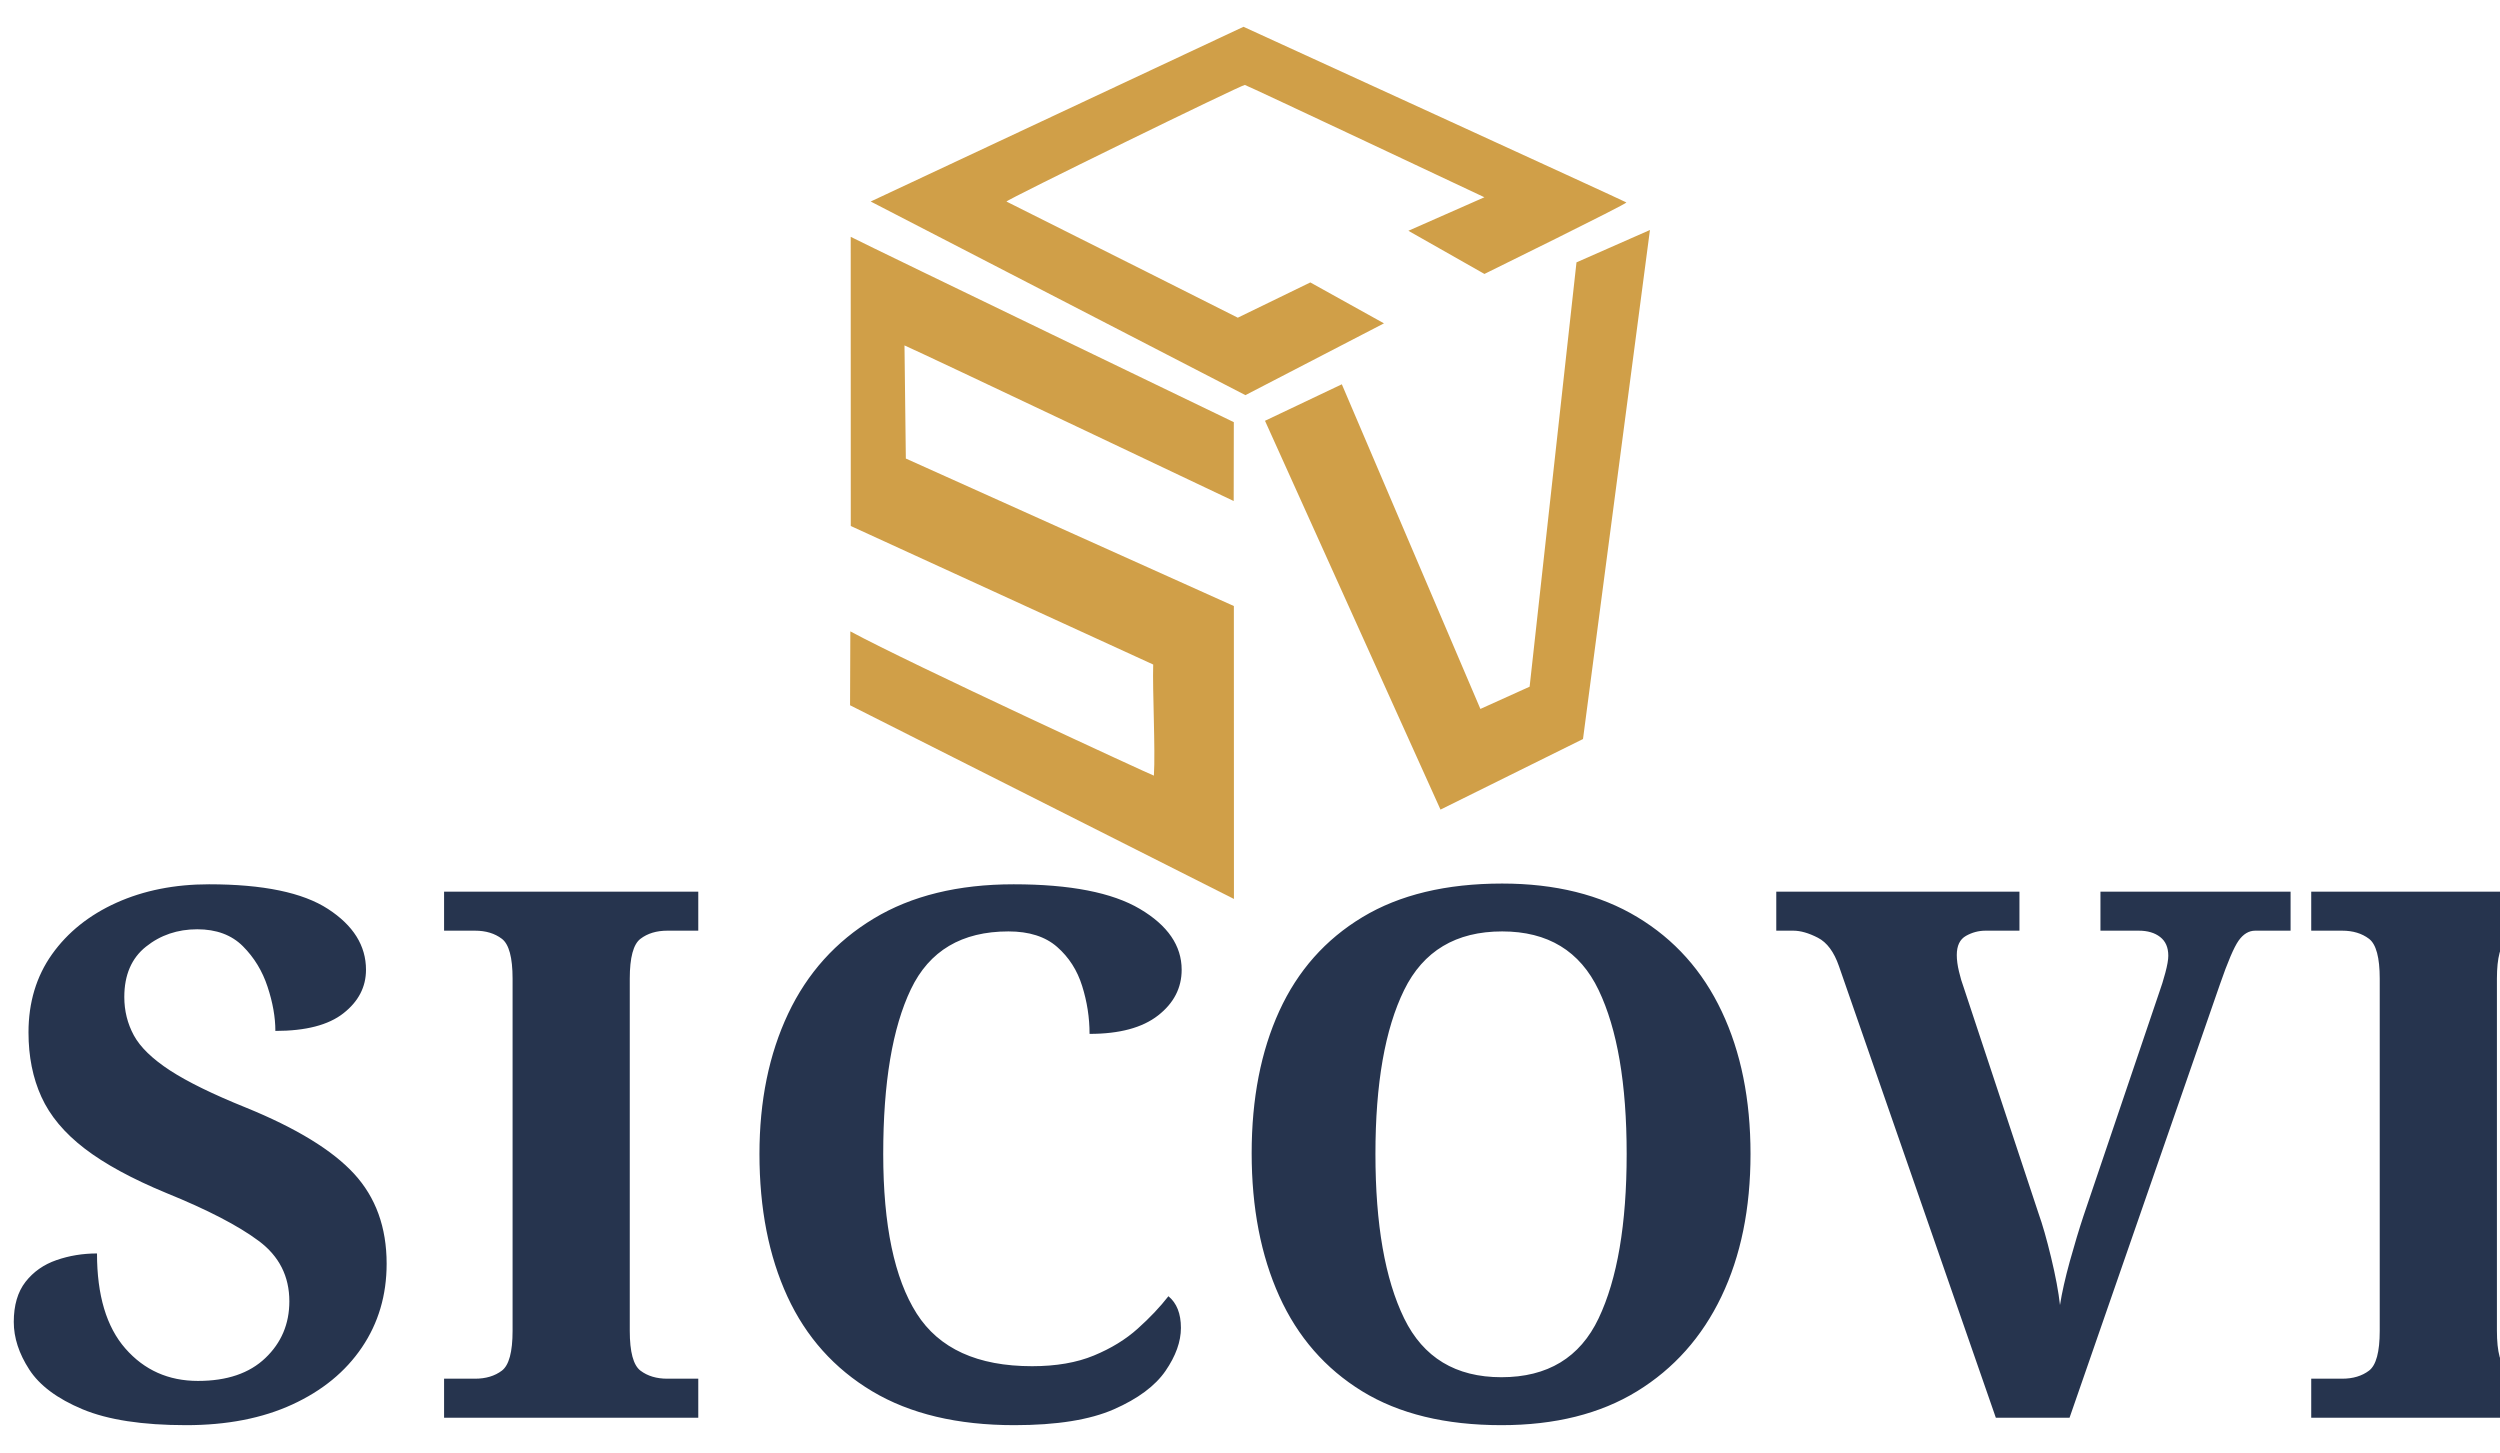
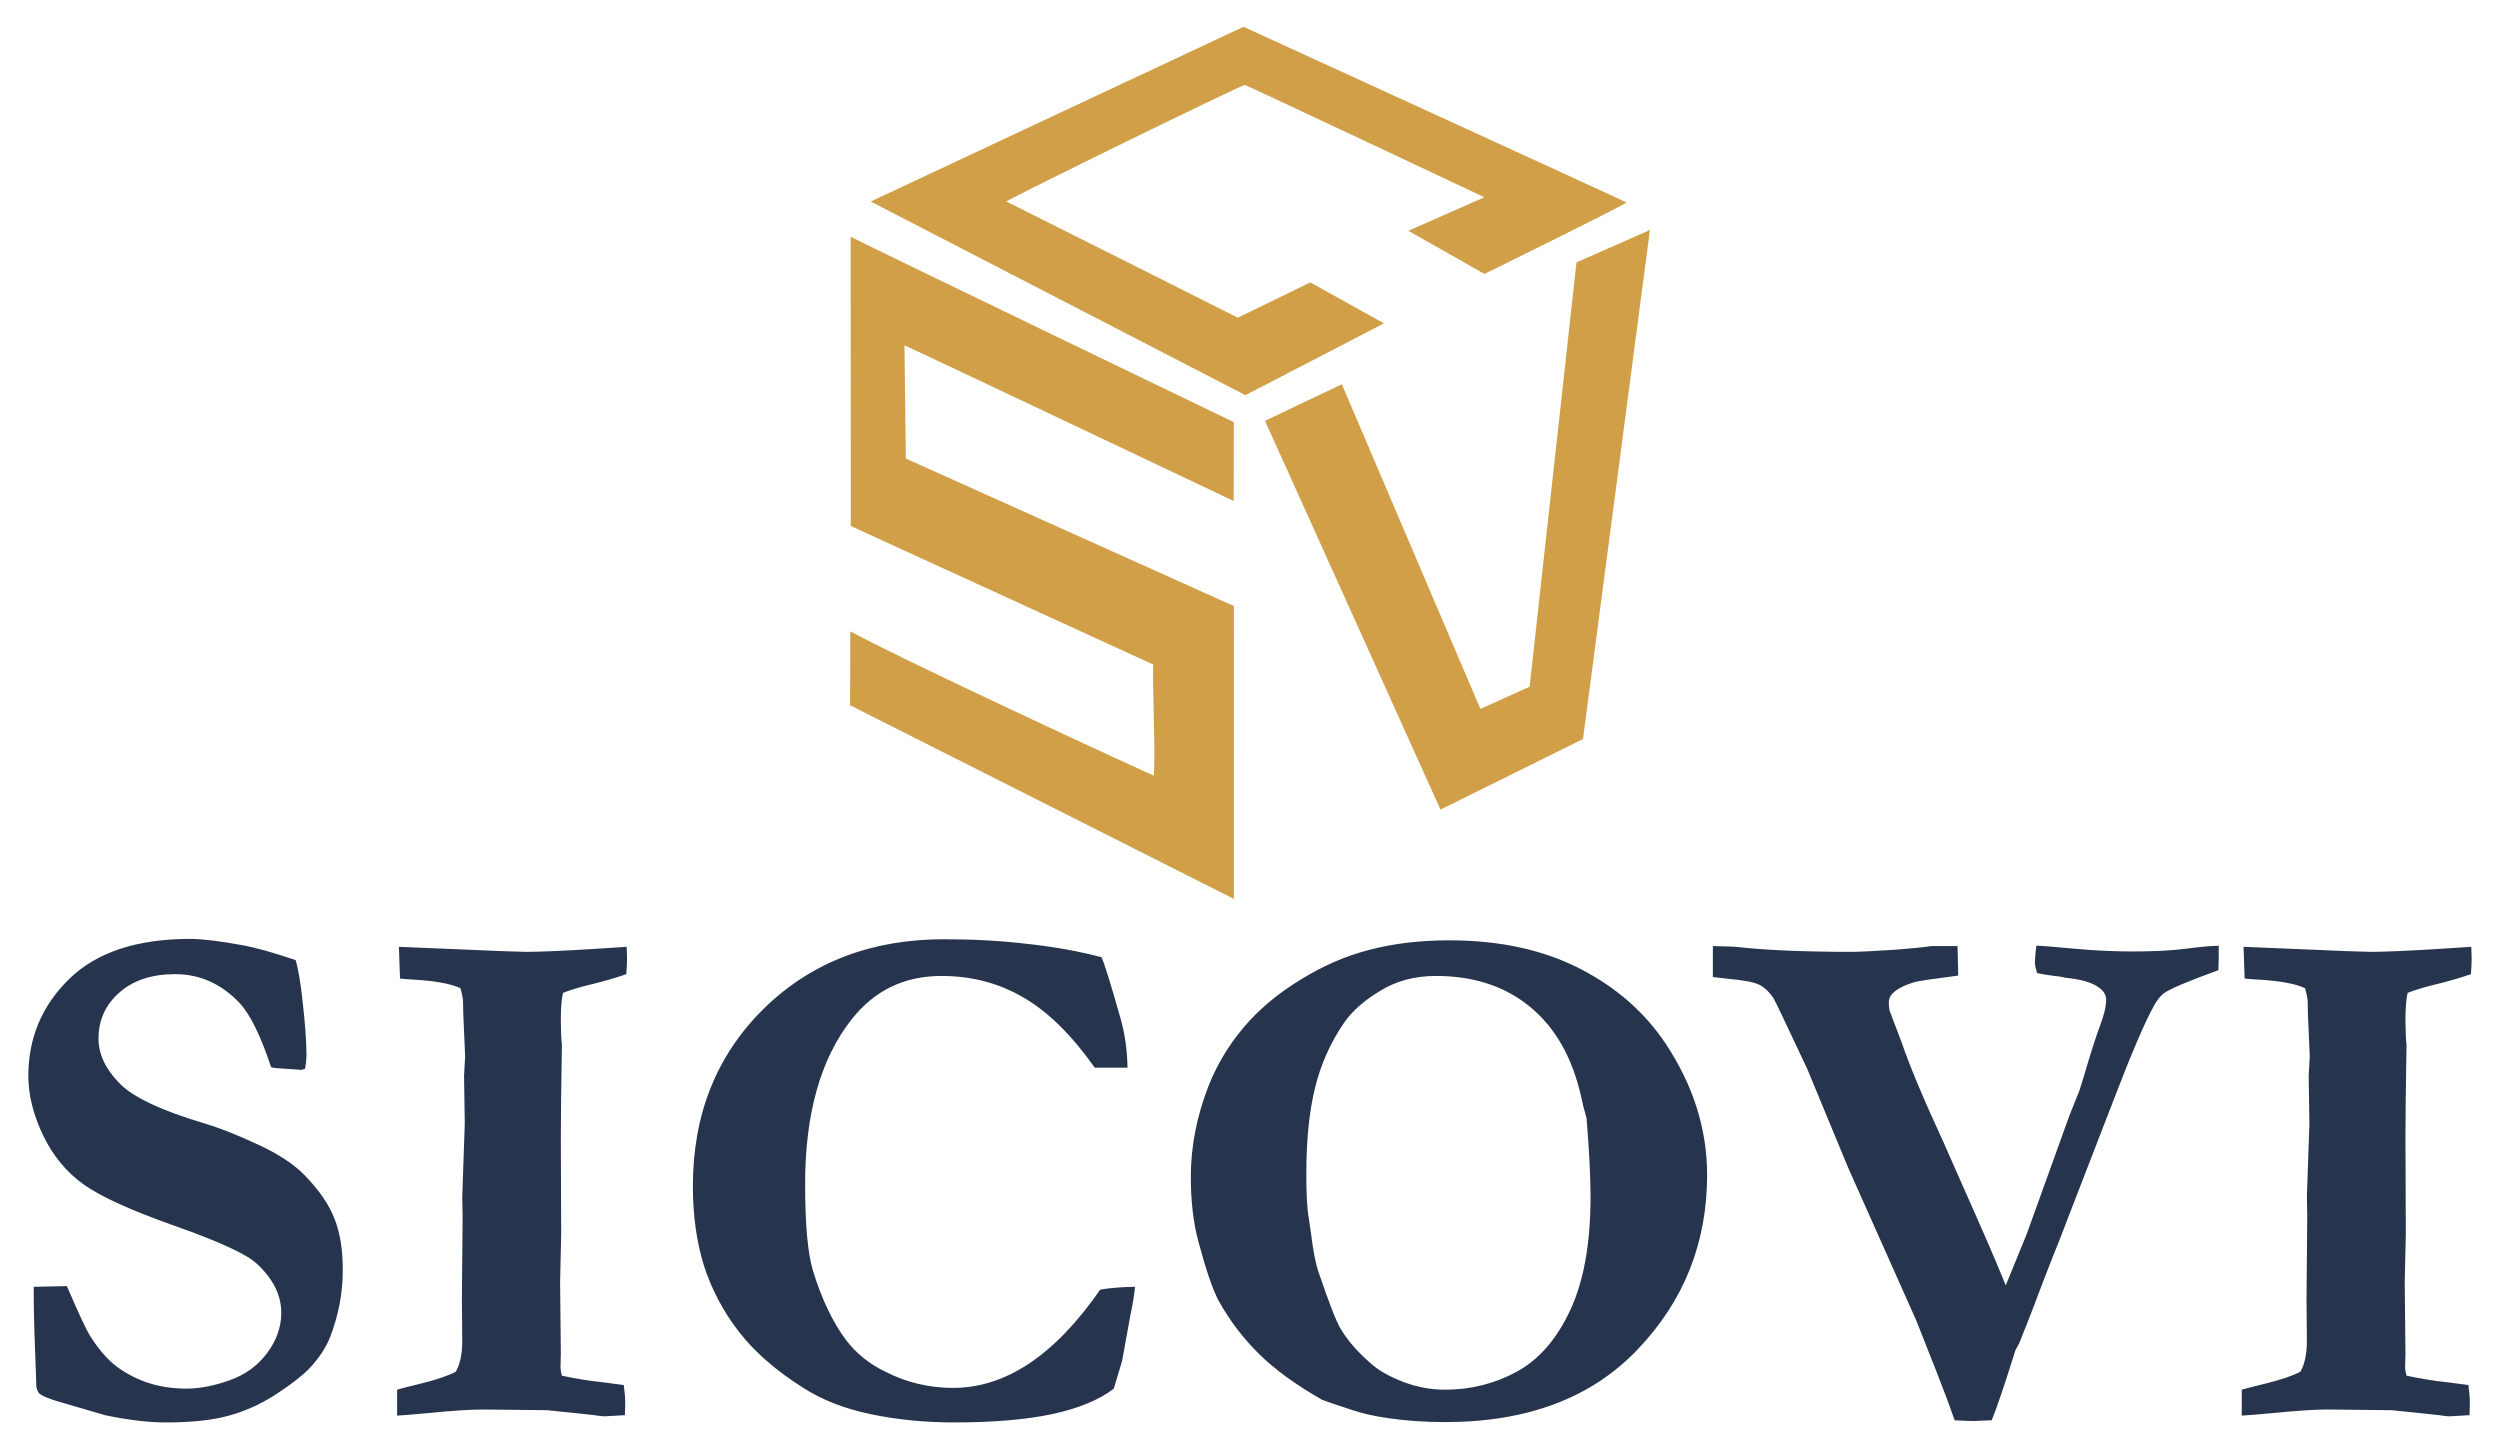
<svg xmlns="http://www.w3.org/2000/svg" version="1.1" id="svg1" width="475" height="276" viewBox="0 0 475 276" xml:space="preserve">
  <defs id="defs1" />
  <g id="g1">
    <path style="fill:#d09f48" d="m 161.511,133.999 0.053,-14.038 c 11.483,6.211 57.607,27.482 57.676,27.41 0.306,-4.934 -0.286,-16.169 -0.132,-21.111 l -57.46,-26.32 -0.013,-54.942 c 4.642,2.365 72.79,35.212 72.79,35.212 l -0.024,14.983 c 0,0 -59.178,-28.11 -62.548,-29.564 l 0.256,21.494 62.325,28.024 0.015,55.654 z m 93.436,-60.984 26.327,61.683 9.354,-4.227 8.905,-80.622 13.956,-6.149 -12.719,96.717 -27.074,13.407 -33.347,-73.874 z M 165.432,38.287 236.261,5.089 c 0,0 72.591,33.208 72.755,33.375 0.219,0.222 -26.972,13.585 -26.972,13.585 l -14.453,-8.201 14.443,-6.369 c 0,0 -45.271,-21.341 -45.512,-21.341 -0.698,0 -45.523,21.935 -45.293,22.157 13.508,6.736 43.952,22.067 43.952,22.067 l 13.781,-6.7 13.992,7.773 -26.324,13.642 z" id="path3" />
  </g>
  <g id="layer1">
-     <text xml:space="preserve" style="font-size:140px;text-align:start;writing-mode:lr-tb;direction:ltr;text-anchor:start;fill:#000000" x="-1.587" y="269.376" id="text4">
-       <tspan id="tspan4" x="-1.587" y="269.376" style="font-style:normal;font-variant:normal;font-weight:bold;font-stretch:normal;font-size:140px;font-family:Garamond;-inkscape-font-specification:'Garamond Bold';fill:#26344e;fill-opacity:1">SICOVI</tspan>
-     </text>
+     <path style="font-weight:bold;font-size:140px;font-family:Garamond;-inkscape-font-specification:'Garamond Bold';fill:#26344e" d="m 56.177,182.423 q 0.684,2.324 1.23,7.041 0.82,7.041 0.82,10.938 0,1.23 -0.273,2.666 l -0.684,0.205 -4.922,-0.342 -0.82,-0.137 q -3.008,-9.023 -6.016,-12.236 -5.195,-5.469 -12.236,-5.469 -6.699,0 -10.664,3.555 -3.896,3.486 -3.896,8.682 0,4.375 3.896,8.408 3.828,4.033 16.27,7.725 4.17,1.23 10.049,3.965 5.947,2.734 9.023,5.947 4.102,4.238 5.605,8.203 1.572,3.896 1.572,9.775 0,6.426 -2.393,12.646 -1.299,3.281 -4.17,6.221 -2.051,2.051 -6.357,4.854 -4.307,2.734 -8.955,3.965 -4.58,1.23 -11.826,1.23 -4.785,0 -11.416,-1.367 l -8.203,-2.393 Q 8.394,265.548 7.505,264.796 7.163,264.522 6.89,263.497 v -0.752 q 0,-0.752 -0.342,-9.365 -0.137,-4.443 -0.137,-6.289 v -2.598 l 6.289,-0.137 q 3.281,7.588 4.238,9.16 2.119,3.486 4.648,5.674 2.598,2.119 6.152,3.418 3.555,1.23 7.725,1.23 3.691,0 8.135,-1.572 4.443,-1.572 7.109,-5.127 2.734,-3.623 2.734,-7.725 0,-5.059 -4.717,-9.365 -2.871,-2.666 -15.449,-7.109 -12.578,-4.443 -17.432,-7.93 -4.854,-3.486 -7.656,-9.297 -2.803,-5.879 -2.803,-11.279 0,-10.869 7.793,-18.457 7.793,-7.588 22.969,-7.588 3.281,0 9.707,1.162 3.896,0.684 10.322,2.871 z m 19.277,86.543 v -4.922 q 1.367,-0.41 4.512,-1.162 4.443,-1.094 6.631,-2.256 1.23,-2.119 1.23,-5.879 l -0.068,-8.066 0.137,-15.586 -0.068,-3.691 q 0.479,-13.535 0.479,-13.945 l -0.137,-9.092 0.205,-3.691 -0.342,-7.793 -0.068,-2.939 q -0.068,-0.684 -0.479,-2.188 -2.803,-1.299 -9.092,-1.641 -1.504,-0.068 -2.393,-0.205 l -0.205,-6.016 19.551,0.82 q 3.623,0.137 4.512,0.137 4.033,0 12.92,-0.547 4.99,-0.342 6.289,-0.41 0.068,1.299 0.068,2.188 0,1.162 -0.137,3.008 -2.734,0.957 -6.289,1.846 -3.486,0.82 -5.742,1.709 -0.41,1.777 -0.41,5.127 0,2.939 0.205,4.785 -0.205,11.553 -0.205,17.773 l 0.068,18.047 -0.205,9.16 0.137,13.672 -0.068,2.598 q 0,0.547 0.273,1.572 4.17,0.889 7.588,1.23 0.615,0.068 4.17,0.547 0.273,2.051 0.273,3.418 0,0.752 -0.068,2.324 -0.889,0 -1.367,0.068 -2.188,0.137 -2.529,0.137 -0.479,0 -1.777,-0.205 -0.957,-0.137 -9.092,-0.957 l -12.1,-0.137 q -3.623,0 -10.527,0.684 -4.512,0.41 -5.879,0.479 z M 209.302,181.876 q 0.889,2.051 3.623,11.689 1.23,4.375 1.299,9.297 h -6.221 q -6.562,-9.297 -13.535,-13.33 -6.973,-4.102 -15.586,-4.102 -10.596,0 -17.09,8.271 -8.818,11.211 -8.818,31.24 0,11.621 1.504,16.543 2.461,7.998 6.221,13.057 2.871,3.828 7.52,6.084 6.016,3.076 12.852,3.076 7.52,0 14.492,-4.648 7.041,-4.717 13.467,-14.014 2.529,-0.479 6.631,-0.547 -0.273,2.598 -0.889,5.4 -0.205,1.094 -1.572,8.682 l -0.615,2.051 -0.957,3.213 q -4.17,3.213 -11.758,4.854 -7.52,1.572 -18.525,1.572 -8.408,0 -15.928,-1.572 -7.451,-1.572 -12.783,-4.99 -7.793,-4.922 -12.236,-10.664 -4.443,-5.742 -6.631,-12.51 -2.119,-6.768 -2.119,-15.176 0,-20.371 13.398,-33.633 13.467,-13.262 34.316,-13.262 8.477,0 15.928,0.889 7.52,0.82 14.014,2.529 z m 16.953,41.699 q 0,-8.477 3.281,-17.021 2.393,-6.152 6.699,-11.279 4.307,-5.127 10.801,-9.092 6.494,-4.033 13.262,-5.742 6.768,-1.777 15.107,-1.777 14.219,0 24.678,5.332 10.459,5.332 16.475,14.424 7.793,11.826 7.793,24.814 0,19.346 -13.193,33.154 -13.125,13.809 -36.572,13.809 -5.811,0 -10.869,-0.752 -3.828,-0.547 -6.699,-1.504 -5.195,-1.709 -5.811,-1.982 -7.451,-4.238 -11.963,-8.682 -4.512,-4.443 -7.656,-10.049 -1.709,-3.145 -3.896,-11.348 -1.436,-5.264 -1.436,-12.305 z m 46.553,-38.145 q -5.947,0 -10.527,2.803 -4.58,2.734 -6.904,6.084 -3.896,5.674 -5.537,12.441 -1.641,6.699 -1.641,16.338 0,5.879 0.479,8.408 0.137,0.82 0.41,2.803 0.615,5.059 1.436,7.383 2.939,8.682 4.17,10.732 2.051,3.486 6.084,6.904 2.051,1.777 5.947,3.281 3.896,1.436 7.793,1.436 7.383,0 13.672,-3.418 6.357,-3.486 10.186,-11.758 3.828,-8.271 3.828,-21.533 0,-5.469 -0.752,-14.834 l -0.342,-1.299 q -0.205,-0.547 -0.684,-2.803 -2.529,-11.211 -9.707,-17.09 -7.109,-5.879 -17.91,-5.879 z m 52.637,0.205 v -5.879 q 3.555,0.068 4.307,0.137 8.408,0.957 22.08,0.957 2.051,0 8.34,-0.41 4.512,-0.342 6.768,-0.684 h 4.99 q 0.137,4.99 0.137,5.605 -6.836,0.889 -7.998,1.162 -3.008,0.82 -4.443,2.188 -0.752,0.752 -0.752,1.777 0,0.752 0.137,1.504 l 2.256,5.947 q 2.393,6.973 7.93,18.936 l 7.793,17.637 q 2.256,5.127 4.102,9.707 l 3.965,-9.707 8.135,-22.559 1.914,-4.785 q 0.342,-1.025 0.889,-2.871 1.777,-6.084 2.939,-9.229 1.23,-3.145 1.23,-5.127 0,-1.299 -1.299,-2.256 -1.982,-1.504 -6.494,-1.914 -0.957,-0.273 -2.529,-0.41 -1.572,-0.205 -2.803,-0.479 -0.41,-1.367 -0.41,-2.051 0,-0.889 0.273,-3.145 1.23,0 7.041,0.547 5.811,0.547 11.348,0.547 5.674,0 9.707,-0.479 4.033,-0.547 6.562,-0.615 v 2.188 q 0,0.82 -0.068,2.461 -8.818,3.213 -10.322,4.375 -0.957,0.684 -1.846,2.256 -2.598,4.58 -7.93,18.525 l -8.75,22.627 q -1.23,3.281 -2.734,6.973 -1.436,3.623 -3.076,7.998 -0.342,1.025 -3.213,8.203 l -0.684,1.23 q -3.008,9.639 -4.512,13.33 -2.734,0.137 -3.418,0.137 -1.299,0 -3.623,-0.137 -0.752,-2.051 -1.504,-4.17 -0.752,-2.119 -5.811,-14.834 l -12.92,-28.984 -7.725,-18.662 q -5.947,-12.715 -6.494,-13.604 -1.162,-1.709 -2.598,-2.461 -1.436,-0.752 -5.947,-1.162 z m 100.488,83.33 v -4.922 q 1.367,-0.41 4.512,-1.162 4.443,-1.094 6.631,-2.256 1.23,-2.119 1.23,-5.879 l -0.068,-8.066 0.137,-15.586 -0.068,-3.691 q 0.479,-13.535 0.479,-13.945 l -0.137,-9.092 0.205,-3.691 -0.342,-7.793 -0.068,-2.939 q -0.068,-0.684 -0.479,-2.188 -2.803,-1.299 -9.092,-1.641 -1.504,-0.068 -2.393,-0.205 l -0.205,-6.016 19.551,0.82 q 3.623,0.137 4.512,0.137 4.033,0 12.92,-0.547 4.99,-0.342 6.289,-0.41 0.068,1.299 0.068,2.188 0,1.162 -0.137,3.008 -2.734,0.957 -6.289,1.846 -3.486,0.82 -5.742,1.709 -0.41,1.777 -0.41,5.127 0,2.939 0.205,4.785 -0.205,11.553 -0.205,17.773 l 0.068,18.047 -0.205,9.16 0.137,13.672 -0.068,2.598 q 0,0.547 0.273,1.572 4.17,0.889 7.588,1.23 0.615,0.068 4.17,0.547 0.273,2.051 0.273,3.418 0,0.752 -0.068,2.324 -0.889,0 -1.367,0.068 -2.188,0.137 -2.529,0.137 -0.479,0 -1.777,-0.205 -0.957,-0.137 -9.092,-0.957 l -12.1,-0.137 q -3.623,0 -10.527,0.684 -4.512,0.41 -5.879,0.479 z" id="text4" aria-label="SICOVI" />
  </g>
</svg>
